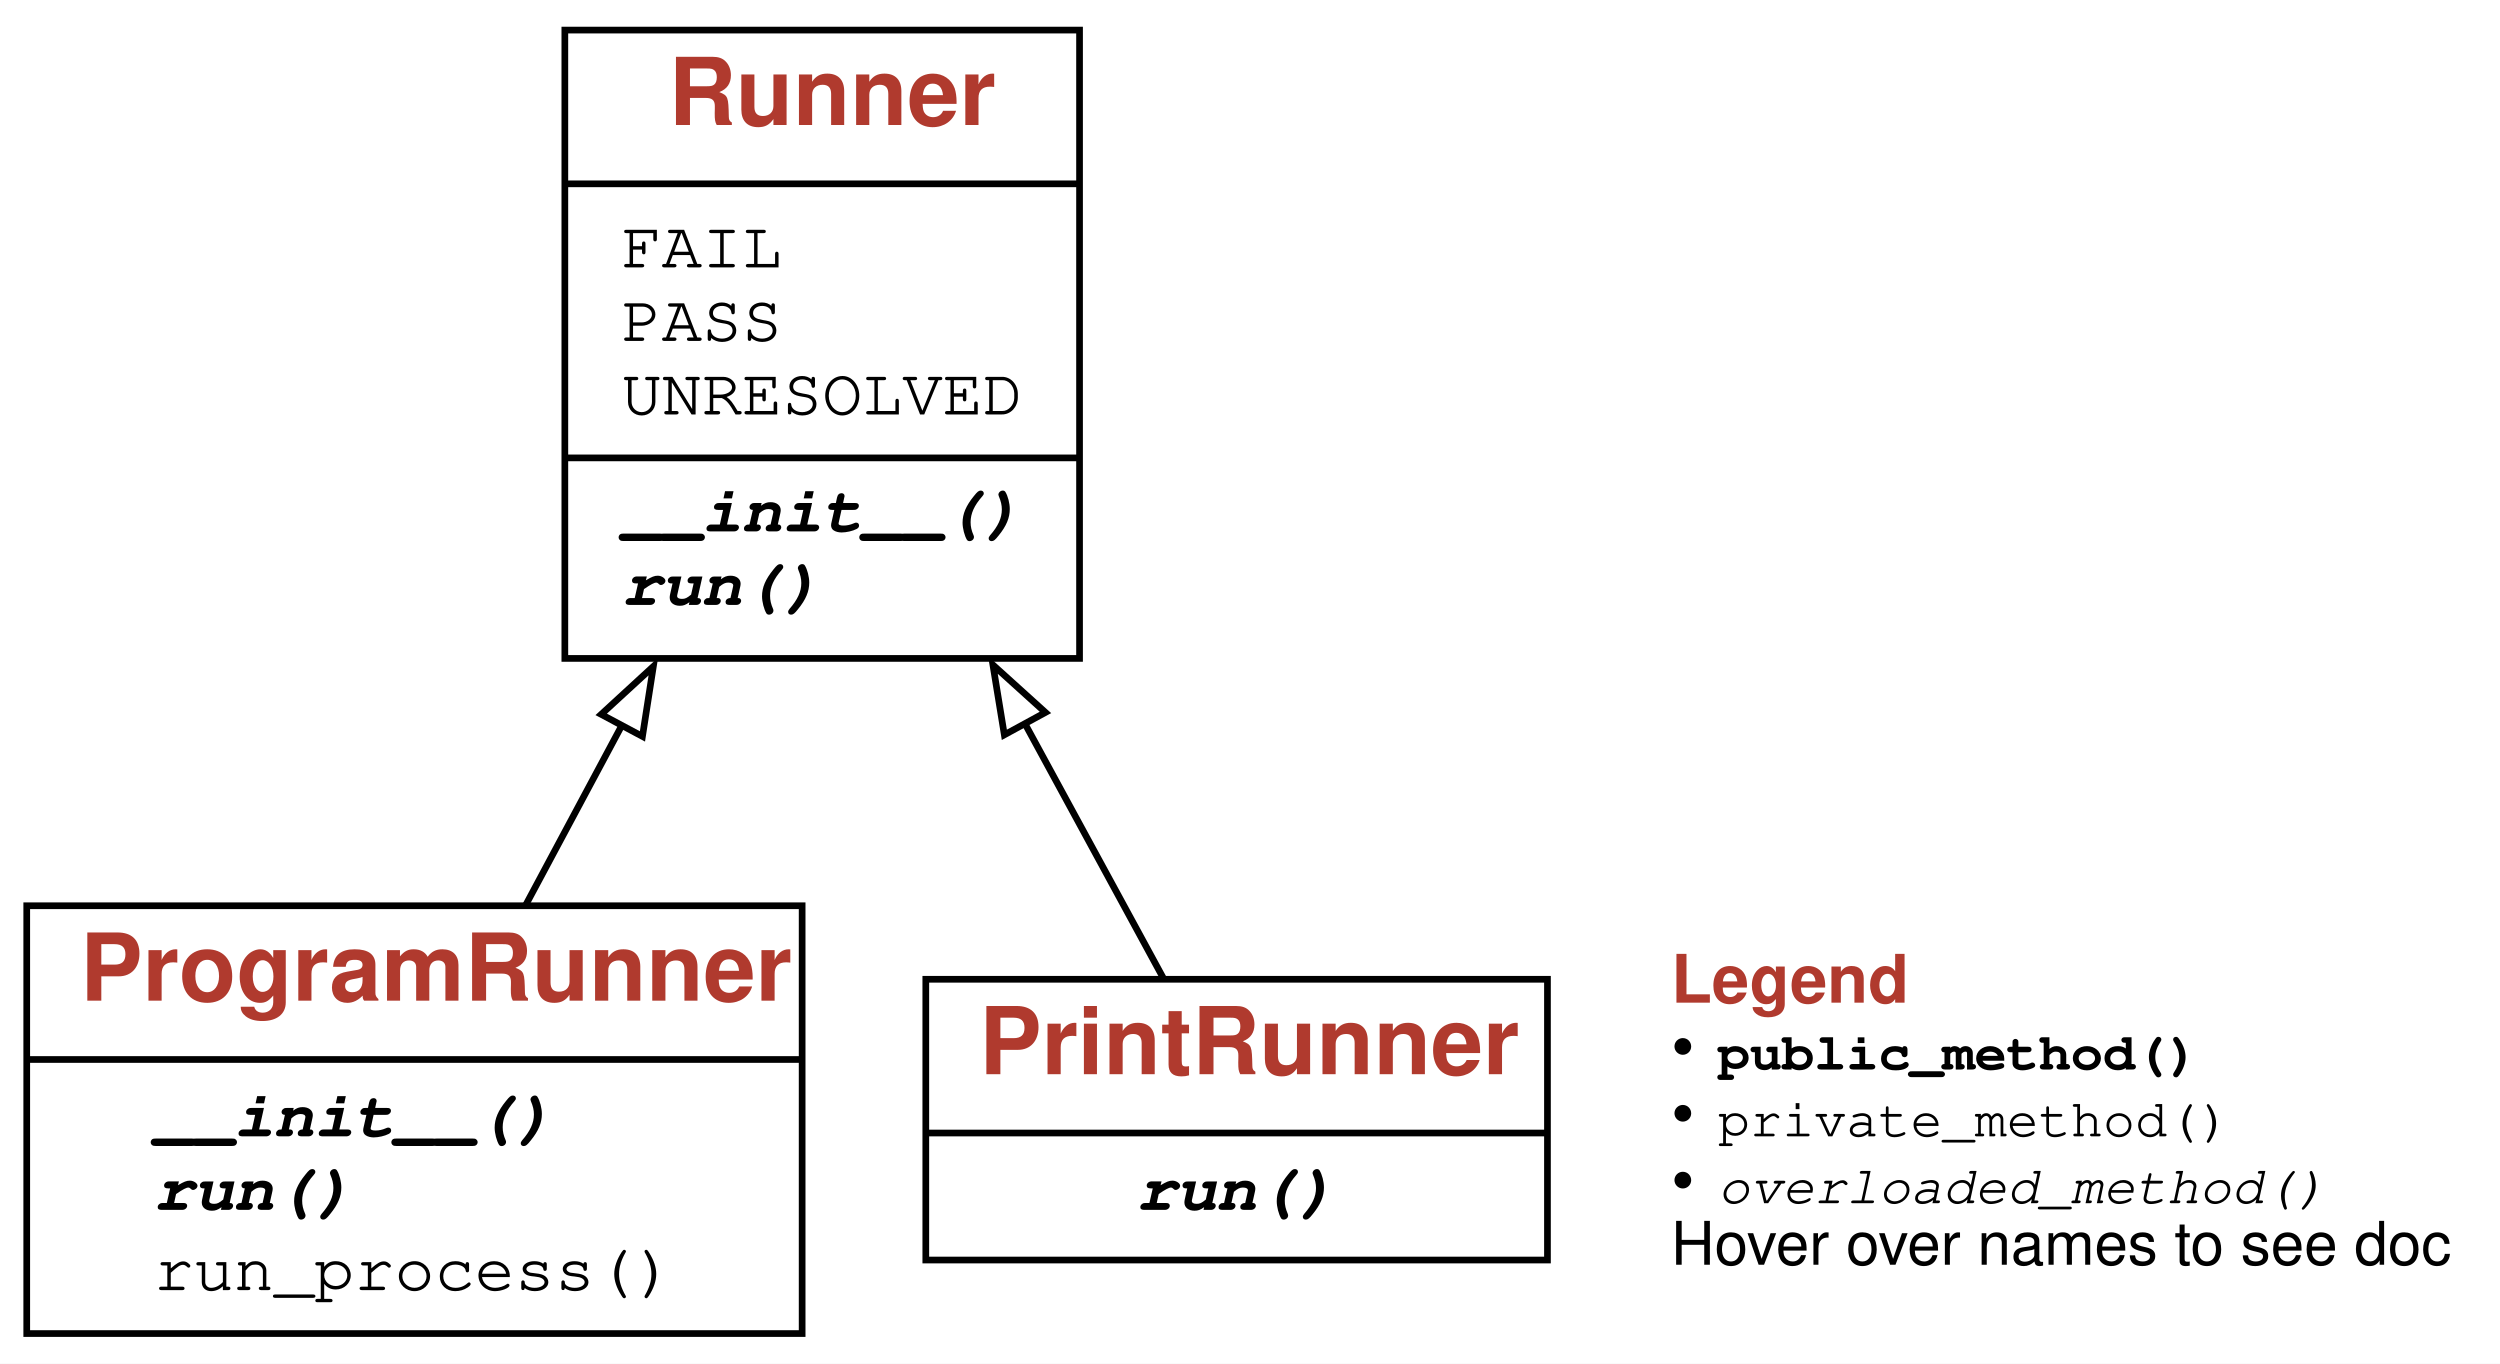
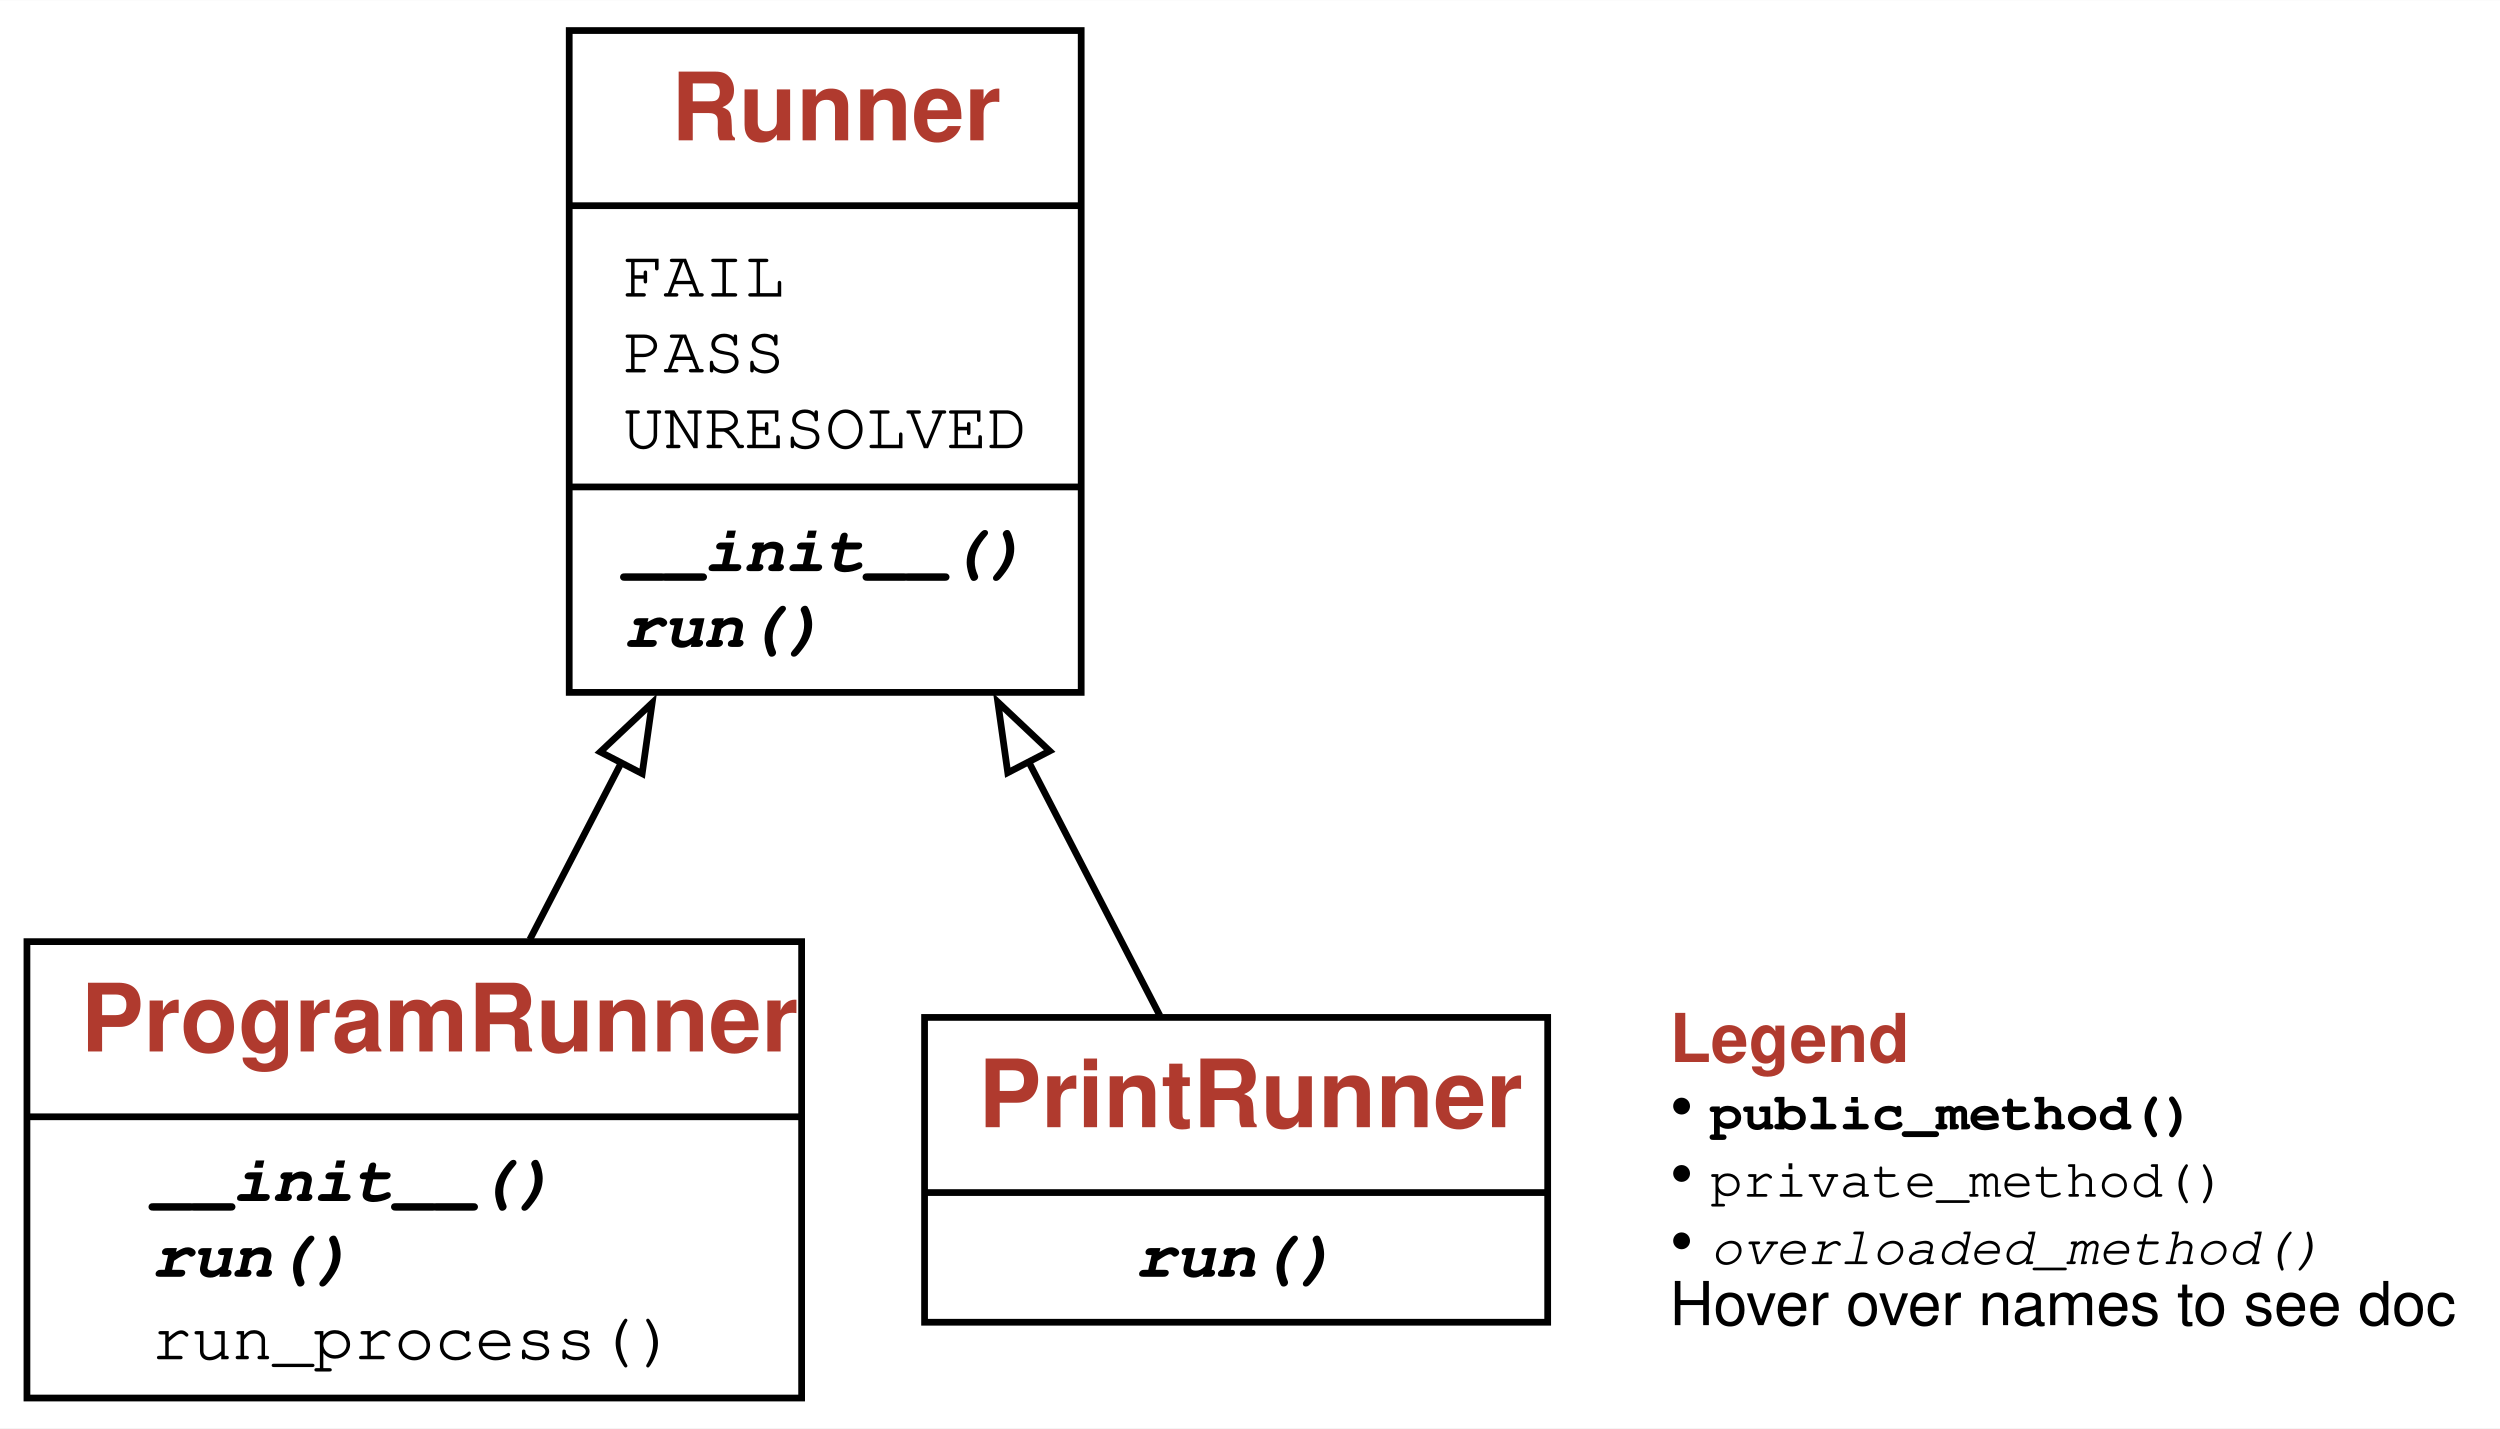
- <svg xmlns="http://www.w3.org/2000/svg" xmlns:xlink="http://www.w3.org/1999/xlink" width="374pt" height="204pt" viewBox="0.00 0.00 374.00 204.00">
-   <g id="graph0" class="graph" transform="scale(1 1) rotate(0) translate(4 200)">
+ <svg xmlns="http://www.w3.org/2000/svg" xmlns:xlink="http://www.w3.org/1999/xlink" width="371pt" height="212pt" viewBox="0.00 0.00 371.12 212.00">
+   <g id="graph0" class="graph" transform="scale(1 1) rotate(0) translate(4 208)">
    <g id="a_graph0">
      <a xlink:title="ProgramRunner class hierarchy">
-         <polygon fill="white" stroke="none" points="-4,4 -4,-200 370,-200 370,4 -4,4" />
+         <polygon fill="white" stroke="none" points="-4,4 -4,-208 367.12,-208 367.12,4 -4,4" />
      </a>
    </g>
    <g id="node1" class="node">
      <g id="a_node1">
        <a xlink:href="#" xlink:title="class ProgramRunner:&#10;Test a program with inputs.">
-           <polygon fill="none" stroke="black" points="0,-0.5 0,-64.5 116,-64.5 116,-0.5 0,-0.5" />
-           <text text-anchor="start" x="8" y="-50.3" font-family="Patua One, Helvetica, sans-serif" font-weight="bold" font-size="14.00" fill="#b03a2e">ProgramRunner</text>
-           <polyline fill="none" stroke="black" points="0,-41.5 116,-41.5" />
+           <polygon fill="none" stroke="black" points="0,-0.5 0,-68.25 115,-68.25 115,-0.5 0,-0.5" />
+           <text text-anchor="start" x="8" y="-51.95" font-family="Patua One, Helvetica, sans-serif" font-weight="bold" font-size="14.00" fill="#b03a2e">ProgramRunner</text>
+           <polyline fill="none" stroke="black" points="0,-42.25 115,-42.25" />
          <g id="a_node1_0">
            <a xlink:href="#" xlink:title="ProgramRunner">
              <g id="a_node1_1">
                <a xlink:href="#" xlink:title="__init__(self, program: Union[str, List[str]]) -&gt; None:&#10;Initialize.&#10;`program` is a program spec as passed to `subprocess.run()`">
-                   <text text-anchor="start" x="19" y="-30" font-family="'Fira Mono', 'Source Code Pro', 'Courier', monospace" font-weight="bold" font-style="italic" font-size="10.00">__init__()</text>
+                   <text text-anchor="start" x="18.5" y="-29.75" font-family="'Fira Mono', 'Source Code Pro', 'Courier', monospace" font-weight="bold" font-style="italic" font-size="10.00">__init__()</text>
                </a>
              </g>
              <g id="a_node1_2">
                <a xlink:href="#" xlink:title="run(self, inp: str = '') -&gt; Tuple[subprocess.CompletedProcess, str]:&#10;Run the program with `inp` as input.&#10;Return test outcome based on result of `subprocess.run()`.">
-                   <text text-anchor="start" x="19" y="-19" font-family="'Fira Mono', 'Source Code Pro', 'Courier', monospace" font-weight="bold" font-style="italic" font-size="10.00">run()</text>
+                   <text text-anchor="start" x="18.5" y="-18.5" font-family="'Fira Mono', 'Source Code Pro', 'Courier', monospace" font-weight="bold" font-style="italic" font-size="10.00">run()</text>
                </a>
              </g>
              <g id="a_node1_3">
                <a xlink:href="#" xlink:title="run_process(self, inp: str = '') -&gt; subprocess.CompletedProcess:&#10;Run the program with `inp` as input.&#10;Return result of `subprocess.run()`.">
-                   <text text-anchor="start" x="19" y="-7" font-family="'Fira Mono', 'Source Code Pro', 'Courier', monospace" font-size="10.00">run_process()</text>
+                   <text text-anchor="start" x="18.5" y="-6.25" font-family="'Fira Mono', 'Source Code Pro', 'Courier', monospace" font-size="10.00">run_process()</text>
                </a>
              </g>
            </a>
          </g>
        </a>
      </g>
    </g>
    <g id="node2" class="node">
      <g id="a_node2">
        <a xlink:href="#" xlink:title="class Runner:&#10;Base class for testing inputs.">
-           <polygon fill="none" stroke="black" points="80.5,-101.5 80.5,-195.5 157.5,-195.5 157.5,-101.5 80.5,-101.5" />
-           <text text-anchor="start" x="96" y="-181.3" font-family="Patua One, Helvetica, sans-serif" font-weight="bold" font-size="14.00" fill="#b03a2e">Runner</text>
-           <polyline fill="none" stroke="black" points="80.5,-172.5 157.5,-172.5" />
+           <polygon fill="none" stroke="black" points="80.5,-105.25 80.5,-203.5 156.5,-203.5 156.5,-105.25 80.5,-105.25" />
+           <text text-anchor="start" x="95.62" y="-187.2" font-family="Patua One, Helvetica, sans-serif" font-weight="bold" font-size="14.00" fill="#b03a2e">Runner</text>
+           <polyline fill="none" stroke="black" points="80.5,-177.5 156.5,-177.5" />
          <g id="a_node2_4">
            <a xlink:href="#" xlink:title="Runner">
              <g id="a_node2_5">
                <a xlink:href="#" xlink:title="FAIL = 'FAIL'">
-                   <text text-anchor="start" x="89" y="-160" font-family="'Fira Mono', 'Source Code Pro', 'Courier', monospace" font-size="10.00">FAIL</text>
+                   <text text-anchor="start" x="88.5" y="-164" font-family="'Fira Mono', 'Source Code Pro', 'Courier', monospace" font-size="10.00">FAIL</text>
                </a>
              </g>
              <g id="a_node2_6">
                <a xlink:href="#" xlink:title="PASS = 'PASS'">
-                   <text text-anchor="start" x="89" y="-149" font-family="'Fira Mono', 'Source Code Pro', 'Courier', monospace" font-size="10.00">PASS</text>
+                   <text text-anchor="start" x="88.5" y="-152.75" font-family="'Fira Mono', 'Source Code Pro', 'Courier', monospace" font-size="10.00">PASS</text>
                </a>
              </g>
              <g id="a_node2_7">
                <a xlink:href="#" xlink:title="UNRESOLVED = 'UNRESOLVED'">
-                   <text text-anchor="start" x="89" y="-138" font-family="'Fira Mono', 'Source Code Pro', 'Courier', monospace" font-size="10.00">UNRESOLVED</text>
+                   <text text-anchor="start" x="88.5" y="-141.5" font-family="'Fira Mono', 'Source Code Pro', 'Courier', monospace" font-size="10.00">UNRESOLVED</text>
                </a>
              </g>
            </a>
          </g>
-           <polyline fill="none" stroke="black" points="80.5,-131.5 157.5,-131.5" />
+           <polyline fill="none" stroke="black" points="80.5,-135.75 156.5,-135.75" />
          <g id="a_node2_8">
            <a xlink:href="#" xlink:title="Runner">
              <g id="a_node2_9">
                <a xlink:href="#" xlink:title="__init__(self) -&gt; None:&#10;Initialize">
-                   <text text-anchor="start" x="89" y="-120.5" font-family="'Fira Mono', 'Source Code Pro', 'Courier', monospace" font-weight="bold" font-style="italic" font-size="10.00">__init__()</text>
+                   <text text-anchor="start" x="88.5" y="-123.25" font-family="'Fira Mono', 'Source Code Pro', 'Courier', monospace" font-weight="bold" font-style="italic" font-size="10.00">__init__()</text>
                </a>
              </g>
              <g id="a_node2_10">
                <a xlink:href="#" xlink:title="run(self, inp: str) -&gt; Any:&#10;Run the runner with the given input">
-                   <text text-anchor="start" x="89" y="-109.5" font-family="'Fira Mono', 'Source Code Pro', 'Courier', monospace" font-weight="bold" font-style="italic" font-size="10.00">run()</text>
+                   <text text-anchor="start" x="88.5" y="-112" font-family="'Fira Mono', 'Source Code Pro', 'Courier', monospace" font-weight="bold" font-style="italic" font-size="10.00">run()</text>
                </a>
              </g>
            </a>
          </g>
        </a>
      </g>
    </g>
    <g id="edge1" class="edge">
-       <path fill="none" stroke="black" d="M74.51,-64.35C79.02,-72.78 84.05,-82.18 89.06,-91.54" />
-       <polygon fill="none" stroke="black" points="85.94,-93.13 93.74,-100.3 92.11,-89.83 85.94,-93.13" />
+       <path fill="none" stroke="black" d="M74.65,-68.56C78.9,-76.78 83.59,-85.83 88.26,-94.87" />
+       <polygon fill="none" stroke="black" points="85.11,-96.41 92.81,-103.68 91.33,-93.19 85.11,-96.41" />
    </g>
    <g id="node3" class="node">
      <g id="a_node3">
        <a xlink:href="#" xlink:title="class PrintRunner:&#10;Simple runner, printing the input.">
-           <polygon fill="none" stroke="black" points="134.5,-11.5 134.5,-53.5 227.5,-53.5 227.5,-11.5 134.5,-11.5" />
-           <text text-anchor="start" x="142.5" y="-39.3" font-family="Patua One, Helvetica, sans-serif" font-weight="bold" font-size="14.00" fill="#b03a2e">PrintRunner</text>
-           <polyline fill="none" stroke="black" points="134.5,-30.5 227.5,-30.5" />
+           <polygon fill="none" stroke="black" points="133.25,-11.75 133.25,-57 225.75,-57 225.75,-11.75 133.25,-11.75" />
+           <text text-anchor="start" x="141.25" y="-40.7" font-family="Patua One, Helvetica, sans-serif" font-weight="bold" font-size="14.00" fill="#b03a2e">PrintRunner</text>
+           <polyline fill="none" stroke="black" points="133.25,-31 225.75,-31" />
          <g id="a_node3_11">
            <a xlink:href="#" xlink:title="PrintRunner">
              <g id="a_node3_12">
                <a xlink:href="#" xlink:title="run(self, inp) -&gt; Any:&#10;Print the given input">
-                   <text text-anchor="start" x="166" y="-19" font-family="'Fira Mono', 'Source Code Pro', 'Courier', monospace" font-weight="bold" font-style="italic" font-size="10.00">run()</text>
+                   <text text-anchor="start" x="164.5" y="-18.5" font-family="'Fira Mono', 'Source Code Pro', 'Courier', monospace" font-weight="bold" font-style="italic" font-size="10.00">run()</text>
                </a>
              </g>
            </a>
          </g>
        </a>
      </g>
    </g>
    <g id="edge2" class="edge">
-       <path fill="none" stroke="black" d="M170.2,-53.36C164.34,-64.14 156.77,-78.06 149.26,-91.87" />
-       <polygon fill="none" stroke="black" points="146.25,-90.07 144.54,-100.53 152.4,-93.42 146.25,-90.07" />
+       <path fill="none" stroke="black" d="M168.17,-57.29C162.62,-68.02 155.65,-81.5 148.71,-94.94" />
+       <polygon fill="none" stroke="black" points="145.6,-93.33 144.12,-103.82 151.82,-96.55 145.6,-93.33" />
    </g>
    <g id="node4" class="node">
-       <text text-anchor="start" x="246" y="-50" font-family="Patua One, Helvetica, sans-serif" font-weight="bold" font-size="10.00" fill="#b03a2e">Legend</text>
-       <text text-anchor="start" x="246" y="-40" font-family="Patua One, Helvetica, sans-serif" font-size="10.00">• </text>
-       <text text-anchor="start" x="253" y="-40" font-family="'Fira Mono', 'Source Code Pro', 'Courier', monospace" font-weight="bold" font-size="8.00">public_method()</text>
-       <text text-anchor="start" x="246" y="-30" font-family="Patua One, Helvetica, sans-serif" font-size="10.00">• </text>
-       <text text-anchor="start" x="253" y="-30" font-family="'Fira Mono', 'Source Code Pro', 'Courier', monospace" font-size="8.00">private_method()</text>
-       <text text-anchor="start" x="246" y="-20" font-family="Patua One, Helvetica, sans-serif" font-size="10.00">• </text>
-       <text text-anchor="start" x="253" y="-20" font-family="'Fira Mono', 'Source Code Pro', 'Courier', monospace" font-style="italic" font-size="8.00">overloaded_method()</text>
-       <text text-anchor="start" x="246" y="-10.8" font-family="Helvetica,sans-Serif" font-size="9.00">Hover over names to see doc</text>
+       <text text-anchor="start" x="243.88" y="-50.38" font-family="Patua One, Helvetica, sans-serif" font-weight="bold" font-size="10.00" fill="#b03a2e">Legend</text>
+       <text text-anchor="start" x="243.88" y="-40.38" font-family="Patua One, Helvetica, sans-serif" font-size="10.00">• </text>
+       <text text-anchor="start" x="249.88" y="-40.38" font-family="'Fira Mono', 'Source Code Pro', 'Courier', monospace" font-weight="bold" font-size="8.00">public_method()</text>
+       <text text-anchor="start" x="243.88" y="-30.38" font-family="Patua One, Helvetica, sans-serif" font-size="10.00">• </text>
+       <text text-anchor="start" x="249.88" y="-30.38" font-family="'Fira Mono', 'Source Code Pro', 'Courier', monospace" font-size="8.00">private_method()</text>
+       <text text-anchor="start" x="243.88" y="-20.38" font-family="Patua One, Helvetica, sans-serif" font-size="10.00">• </text>
+       <text text-anchor="start" x="249.88" y="-20.38" font-family="'Fira Mono', 'Source Code Pro', 'Courier', monospace" font-style="italic" font-size="8.00">overloaded_method()</text>
+       <text text-anchor="start" x="243.88" y="-11.32" font-family="Helvetica,sans-Serif" font-size="9.00">Hover over names to see doc</text>
    </g>
  </g>
</svg>
